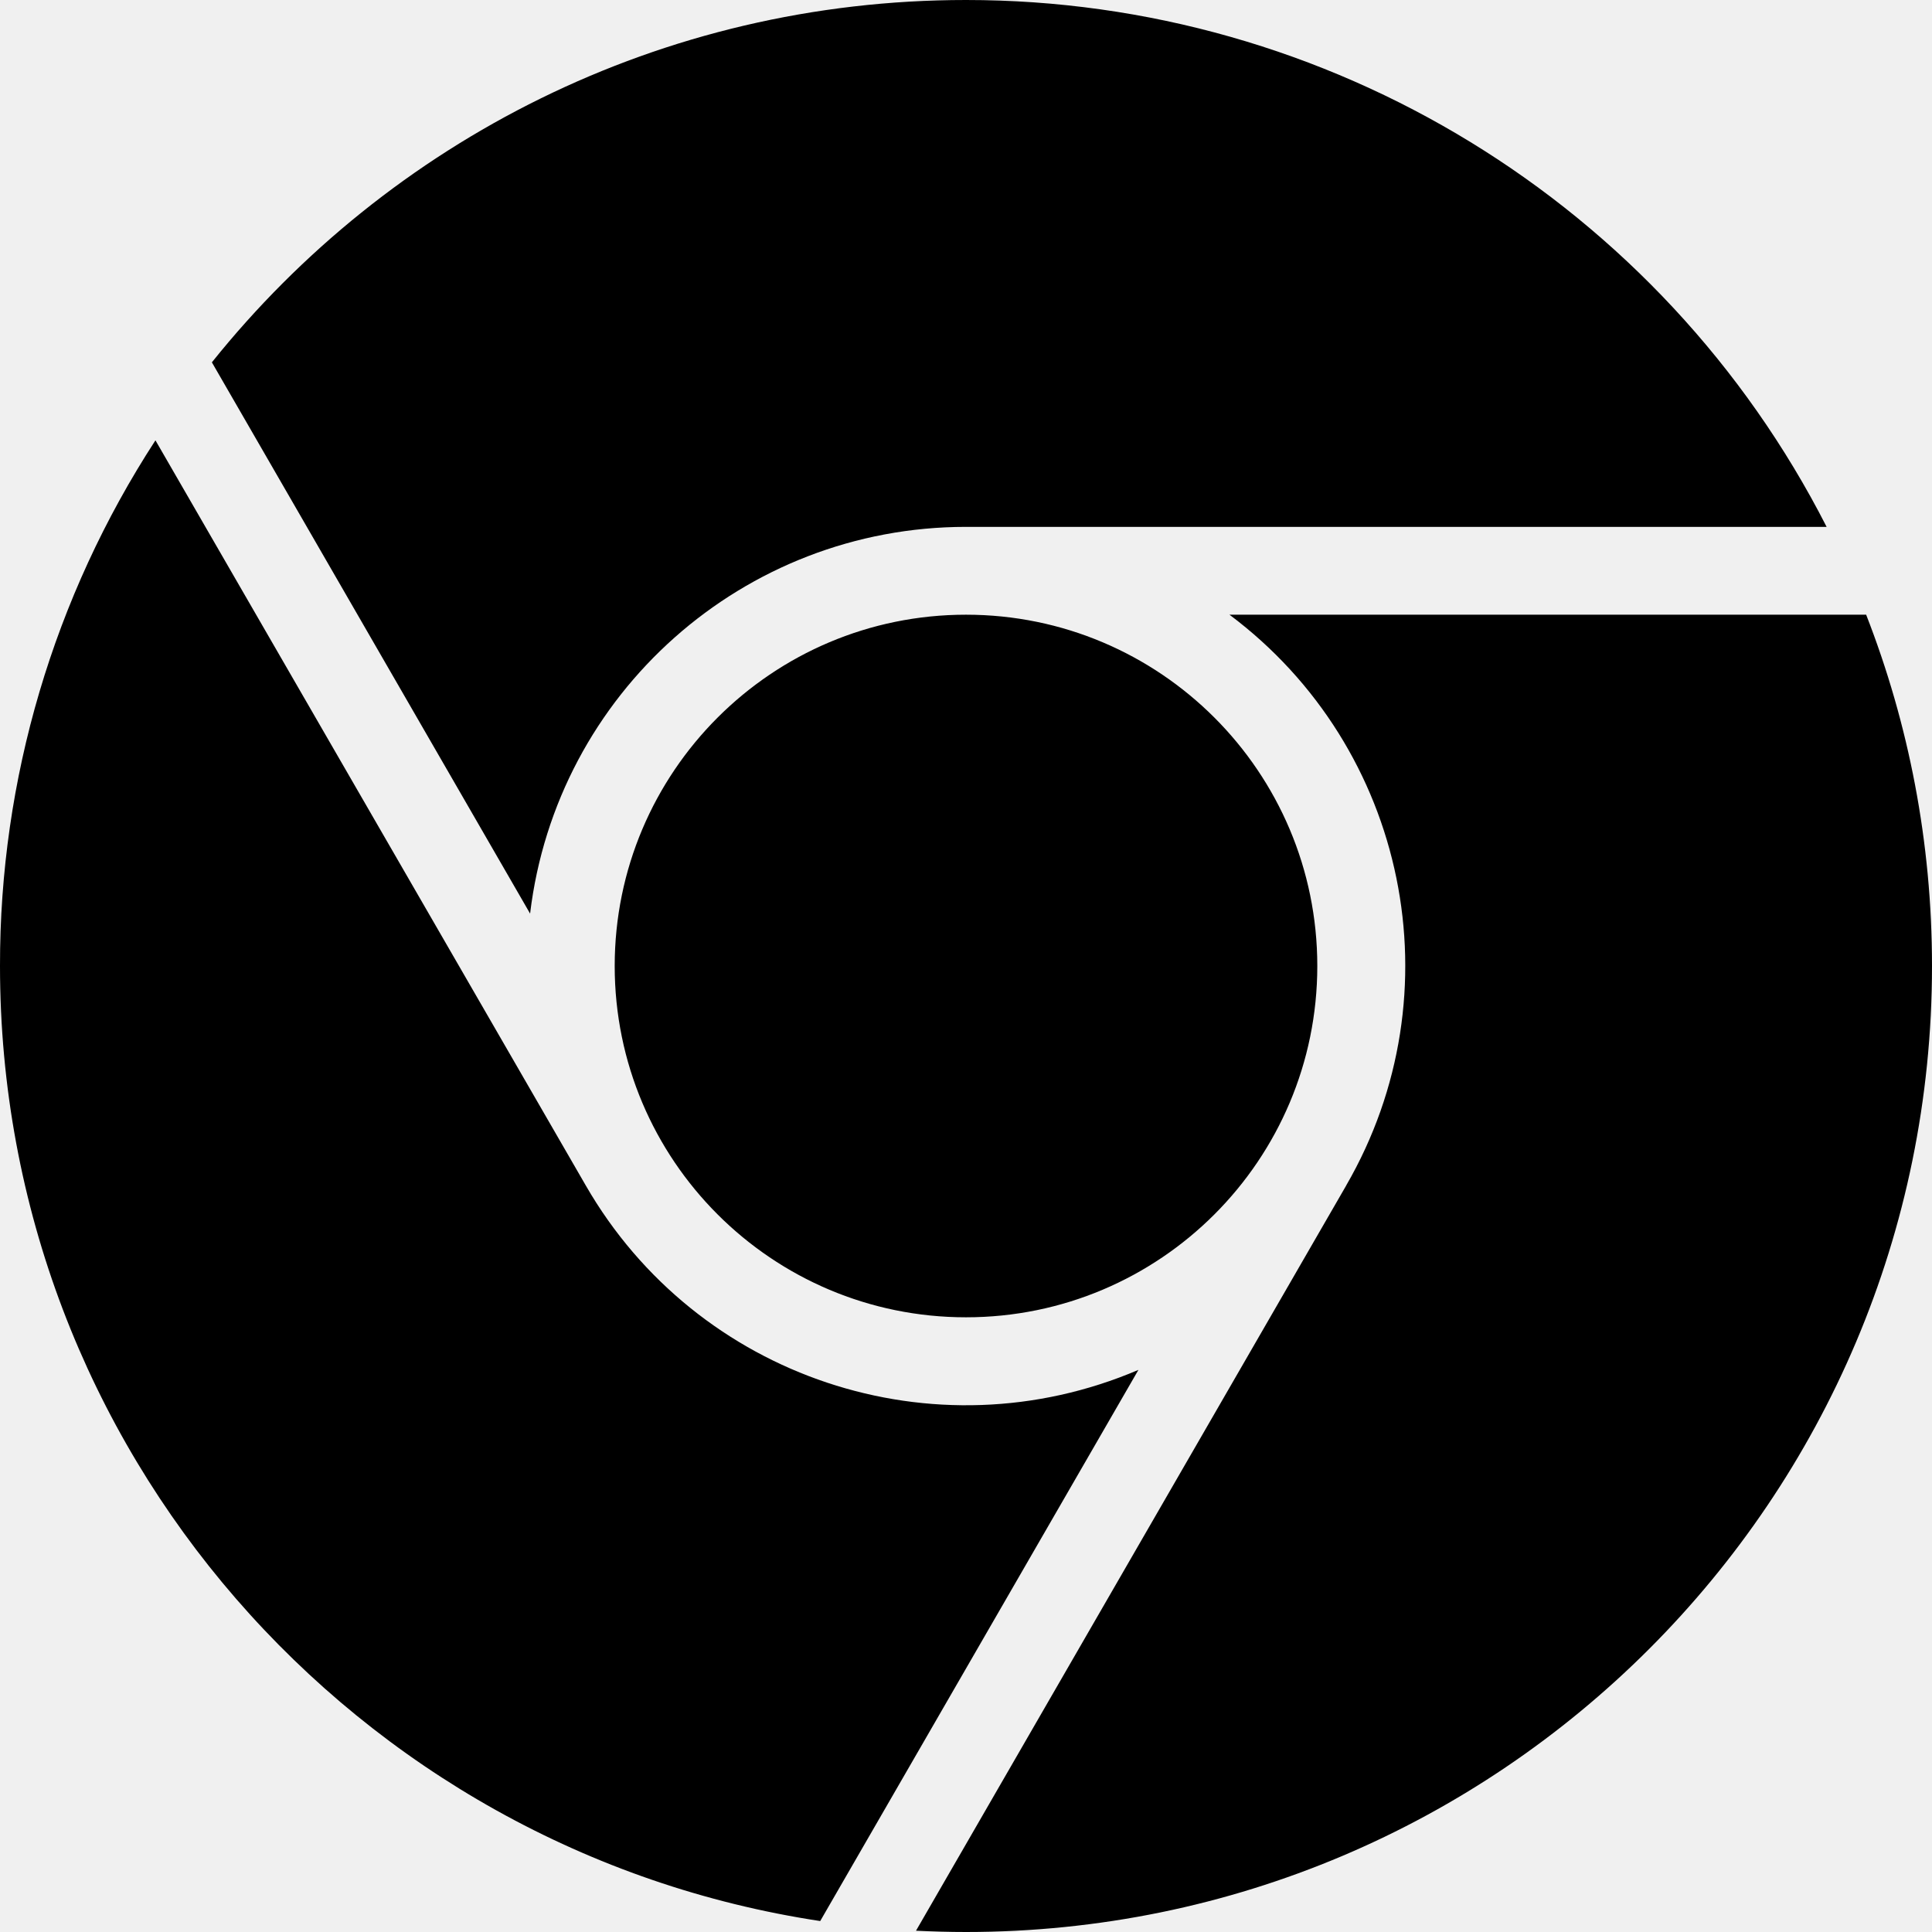
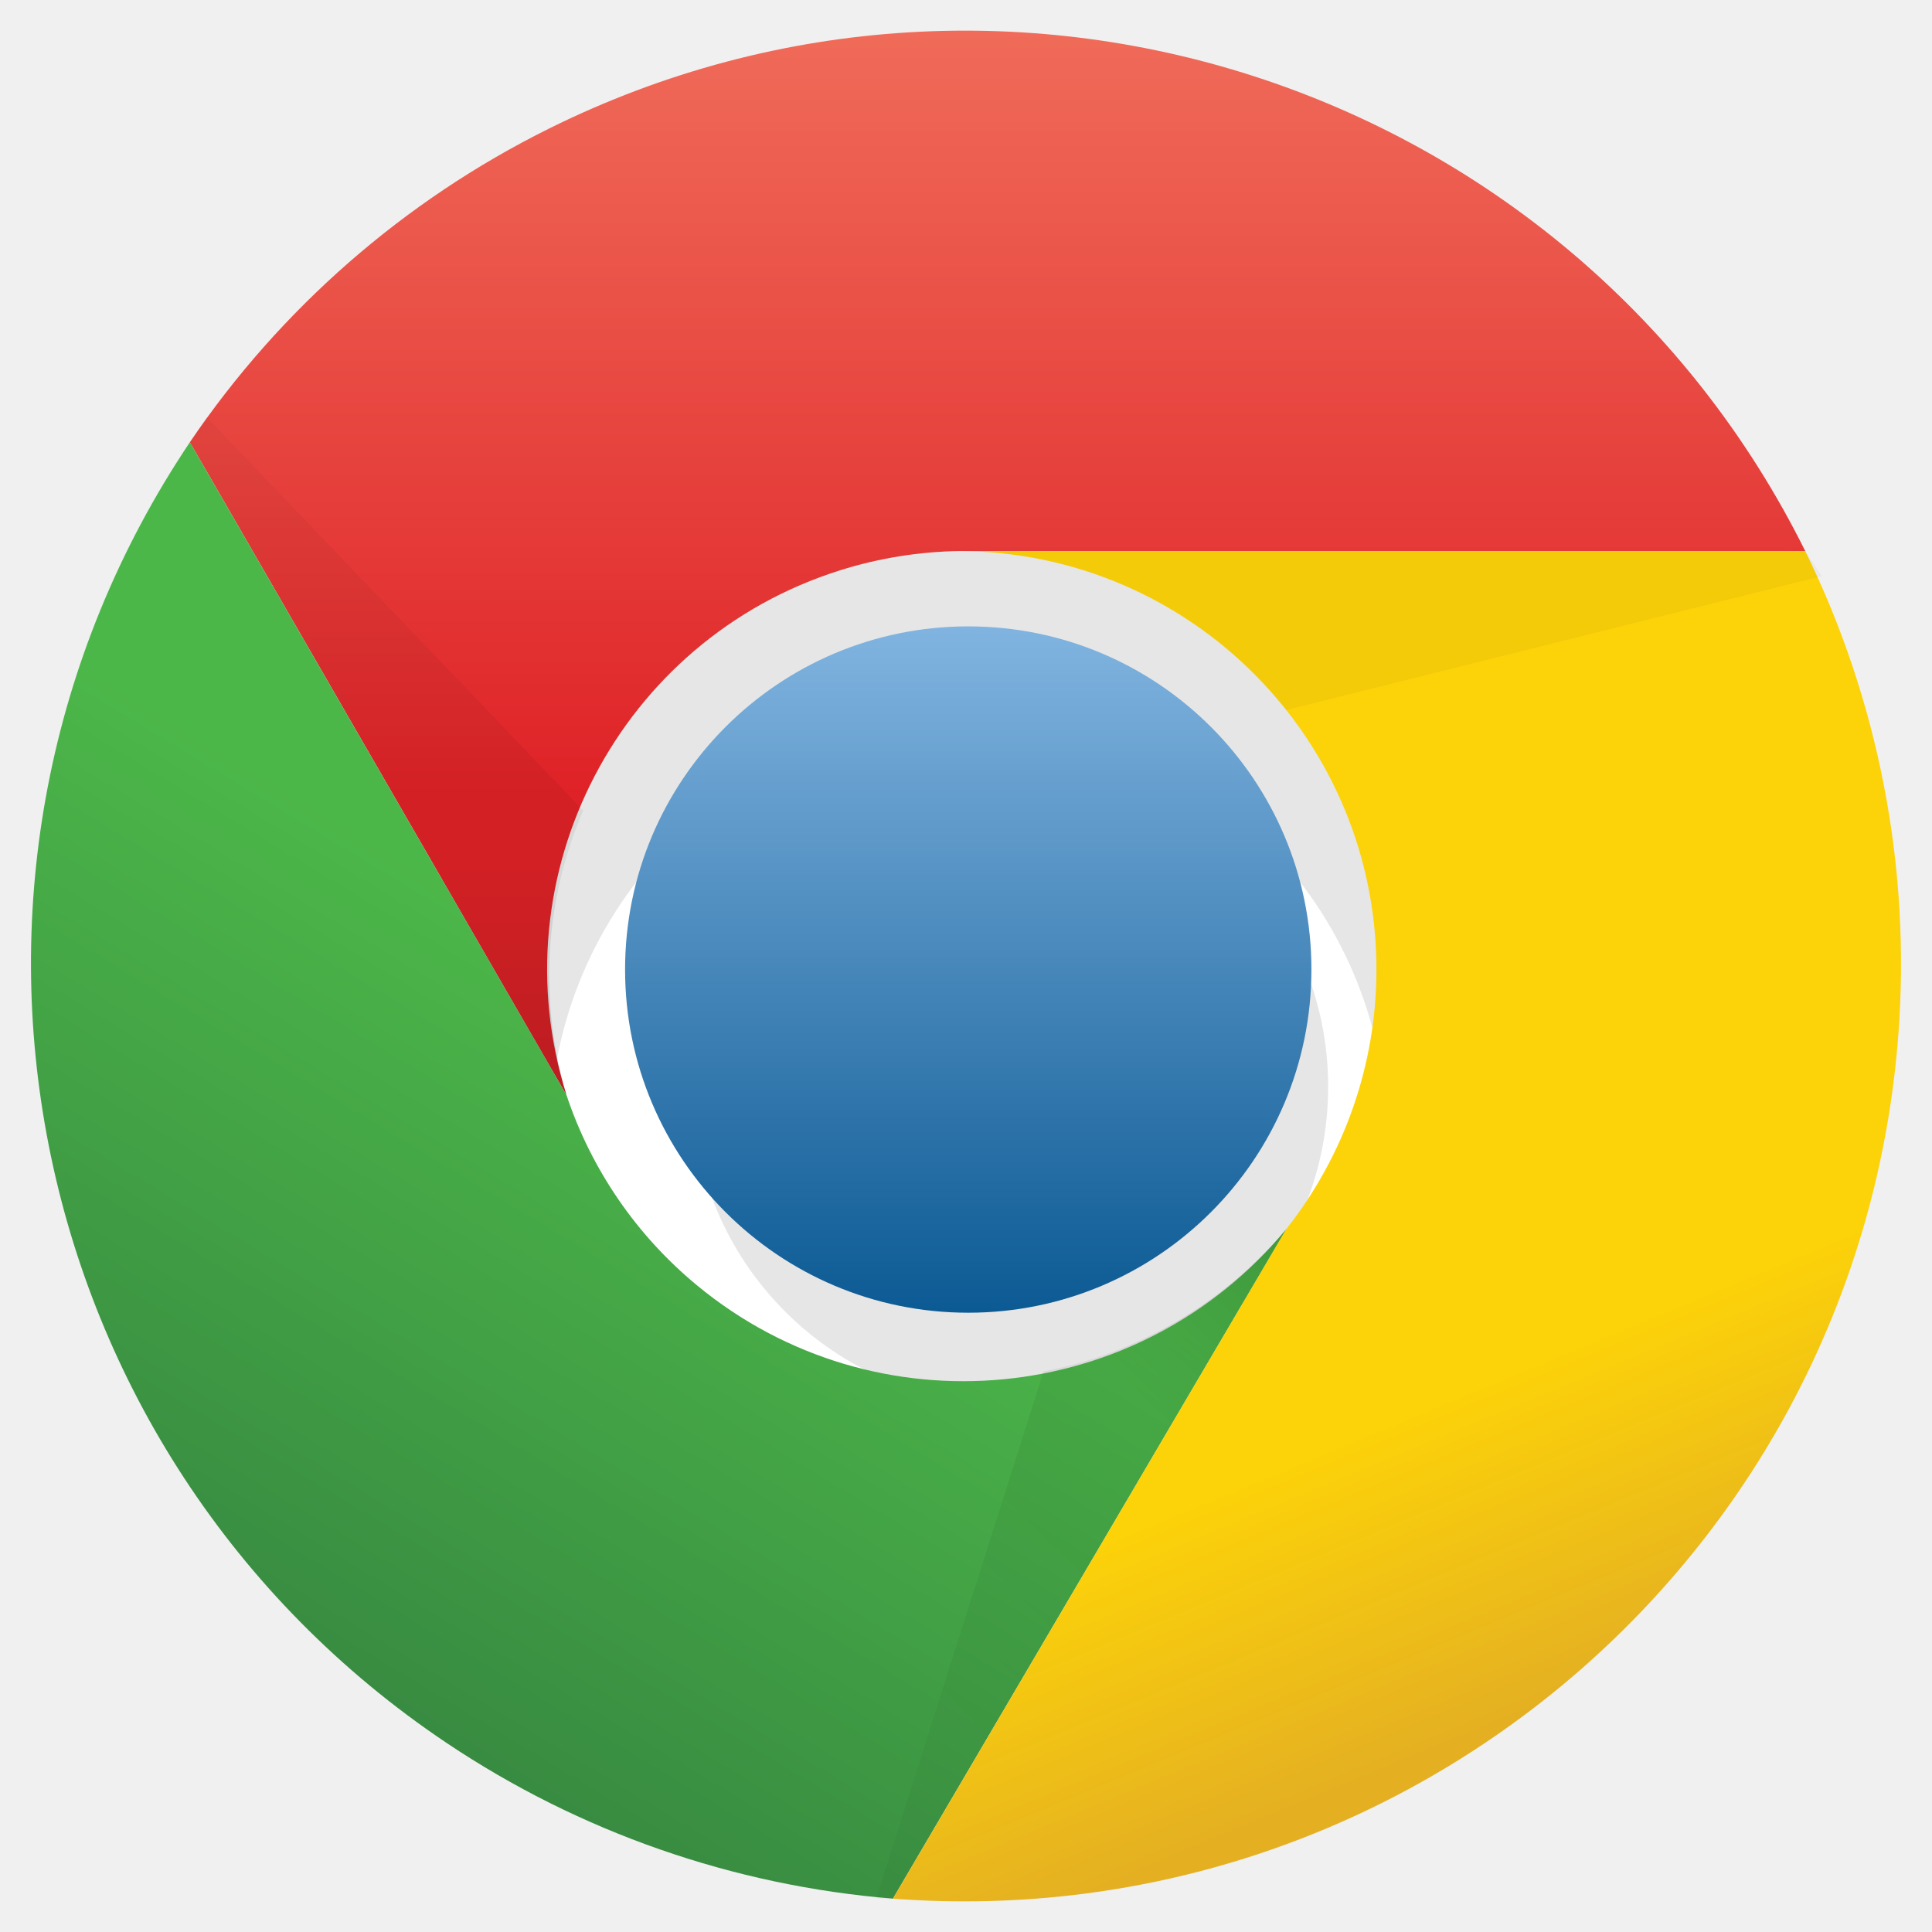
- <svg xmlns="http://www.w3.org/2000/svg" role="img" viewBox="0 0 24 24">
-   <path d="M12 0C8.21 0 4.831 1.757 2.632 4.501l3.953 6.848A5.454 5.454 0 0 1 12 6.545h10.691A12 12 0 0 0 12 0zM1.931 5.47A11.943 11.943 0 0 0 0 12c0 6.012 4.42 10.991 10.189 11.864l3.953-6.847a5.45 5.45 0 0 1-6.865-2.29zm13.342 2.166a5.446 5.446 0 0 1 1.45 7.09l.002.001h-.002l-5.344 9.257c.206.01.413.016.621.016 6.627 0 12-5.373 12-12 0-1.54-.29-3.011-.818-4.364zM12 16.364a4.364 4.364 0 1 1 0-8.728 4.364 4.364 0 0 1 0 8.728Z" />
+ <svg xmlns="http://www.w3.org/2000/svg" viewBox="0 0 128 128">
+   <circle fill="#fff" cx="64.149" cy="64.236" r="60.999" />
+   <path fill-opacity=".1" d="M102.966 75.327c0-21.439-17.379-38.819-38.817-38.819s-38.818 17.38-38.818 38.819h11.09c0-15.314 12.415-27.727 27.727-27.727 15.313 0 27.727 12.413 27.727 27.727" />
+   <circle fill-opacity=".1" cx="66.922" cy="71.999" r="21.072" />
+   <linearGradient id="chrome-original-a" gradientUnits="userSpaceOnUse" x1="395.191" y1="484.168" x2="395.191" y2="484.723" gradientTransform="matrix(82 0 0 82 -32341.5 -39660.313)">
+     <stop offset="0" stop-color="#81B4E0" />
+     <stop offset="1" stop-color="#0C5A94" />
+   </linearGradient>
+   <circle fill="url(#chrome-original-a)" cx="64.149" cy="64.235" r="22.736" />
+   <linearGradient id="chrome-original-b" gradientUnits="userSpaceOnUse" x1="-608.91" y1="-597.648" x2="-608.91" y2="-547.185" gradientTransform="translate(675 599.775)">
+     <stop offset="0" stop-color="#F06B59" />
+     <stop offset="1" stop-color="#DF2227" />
+   </linearGradient>
+   <path fill="url(#chrome-original-b)" d="M119.602 36.508C104.336 5.792 67.06-6.732 36.343 8.534A62.105 62.105 0 0012.578 29.3l24.955 43.253c-4.597-14.606 3.521-30.174 18.127-34.77a27.676 27.676 0 017.935-1.274" />
+   <linearGradient id="chrome-original-c" gradientUnits="userSpaceOnUse" x1="-657.835" y1="-491.393" x2="-632.327" y2="-533.537" gradientTransform="translate(675 599.775)">
+     <stop offset="0" stop-color="#388B41" />
+     <stop offset="1" stop-color="#4CB749" />
+   </linearGradient>
+   <path fill="url(#chrome-original-c)" d="M12.578 29.3c-19.1 28.492-11.486 67.071 17.005 86.171a62.133 62.133 0 0029.575 10.319l26.063-44.363c-9.745 11.811-27.22 13.486-39.032 3.74a27.717 27.717 0 01-8.657-12.613" />
+   <linearGradient id="chrome-original-d" gradientUnits="userSpaceOnUse" x1="-572.385" y1="-486.91" x2="-599.557" y2="-552.345" gradientTransform="translate(675 599.775)">
+     <stop offset="0" stop-color="#E4B022" />
+     <stop offset=".3" stop-color="#FCD209" />
+   </linearGradient>
+   <path fill="url(#chrome-original-d)" d="M59.158 125.791c34.204 2.585 64.027-23.047 66.613-57.25a62.097 62.097 0 00-6.17-32.031H63.595c15.312.07 27.67 12.541 27.598 27.854a27.725 27.725 0 01-5.972 17.064" />
+   <linearGradient id="chrome-original-e" gradientUnits="userSpaceOnUse" x1="-649.391" y1="-528.885" x2="-649.391" y2="-573.247" gradientTransform="translate(675 599.775)">
+     <stop offset="0" stop-opacity=".15" />
+     <stop offset=".3" stop-opacity=".06" />
+     <stop offset="1" stop-opacity=".03" />
+   </linearGradient>
+   <path fill="url(#chrome-original-e)" d="M12.578 29.3l24.955 43.253a27.725 27.725 0 011.107-18.854L13.686 27.636" />
+   <linearGradient id="chrome-original-f" gradientUnits="userSpaceOnUse" x1="-588.158" y1="-514.559" x2="-618.657" y2="-483.505" gradientTransform="translate(675 599.775)">
+     <stop offset="0" stop-opacity=".15" />
+     <stop offset=".3" stop-opacity=".06" />
+     <stop offset="1" stop-opacity=".03" />
+   </linearGradient>
+   <path fill="url(#chrome-original-f)" d="M59.158 125.791l26.063-44.363a27.731 27.731 0 01-16.082 9.426l-11.091 34.937" />
+   <linearGradient id="chrome-original-g" gradientUnits="userSpaceOnUse" x1="-588.6" y1="-505.621" x2="-584.163" y2="-549.431" gradientTransform="translate(675 599.775)">
+     <stop offset="0" stop-opacity=".15" />
+     <stop offset=".3" stop-opacity=".06" />
+     <stop offset="1" stop-opacity=".03" />
+   </linearGradient>
+   <path fill="url(#chrome-original-g)" d="M119.602 36.508H63.595a27.727 27.727 0 0121.626 10.537l35.491-8.873" />
</svg>
